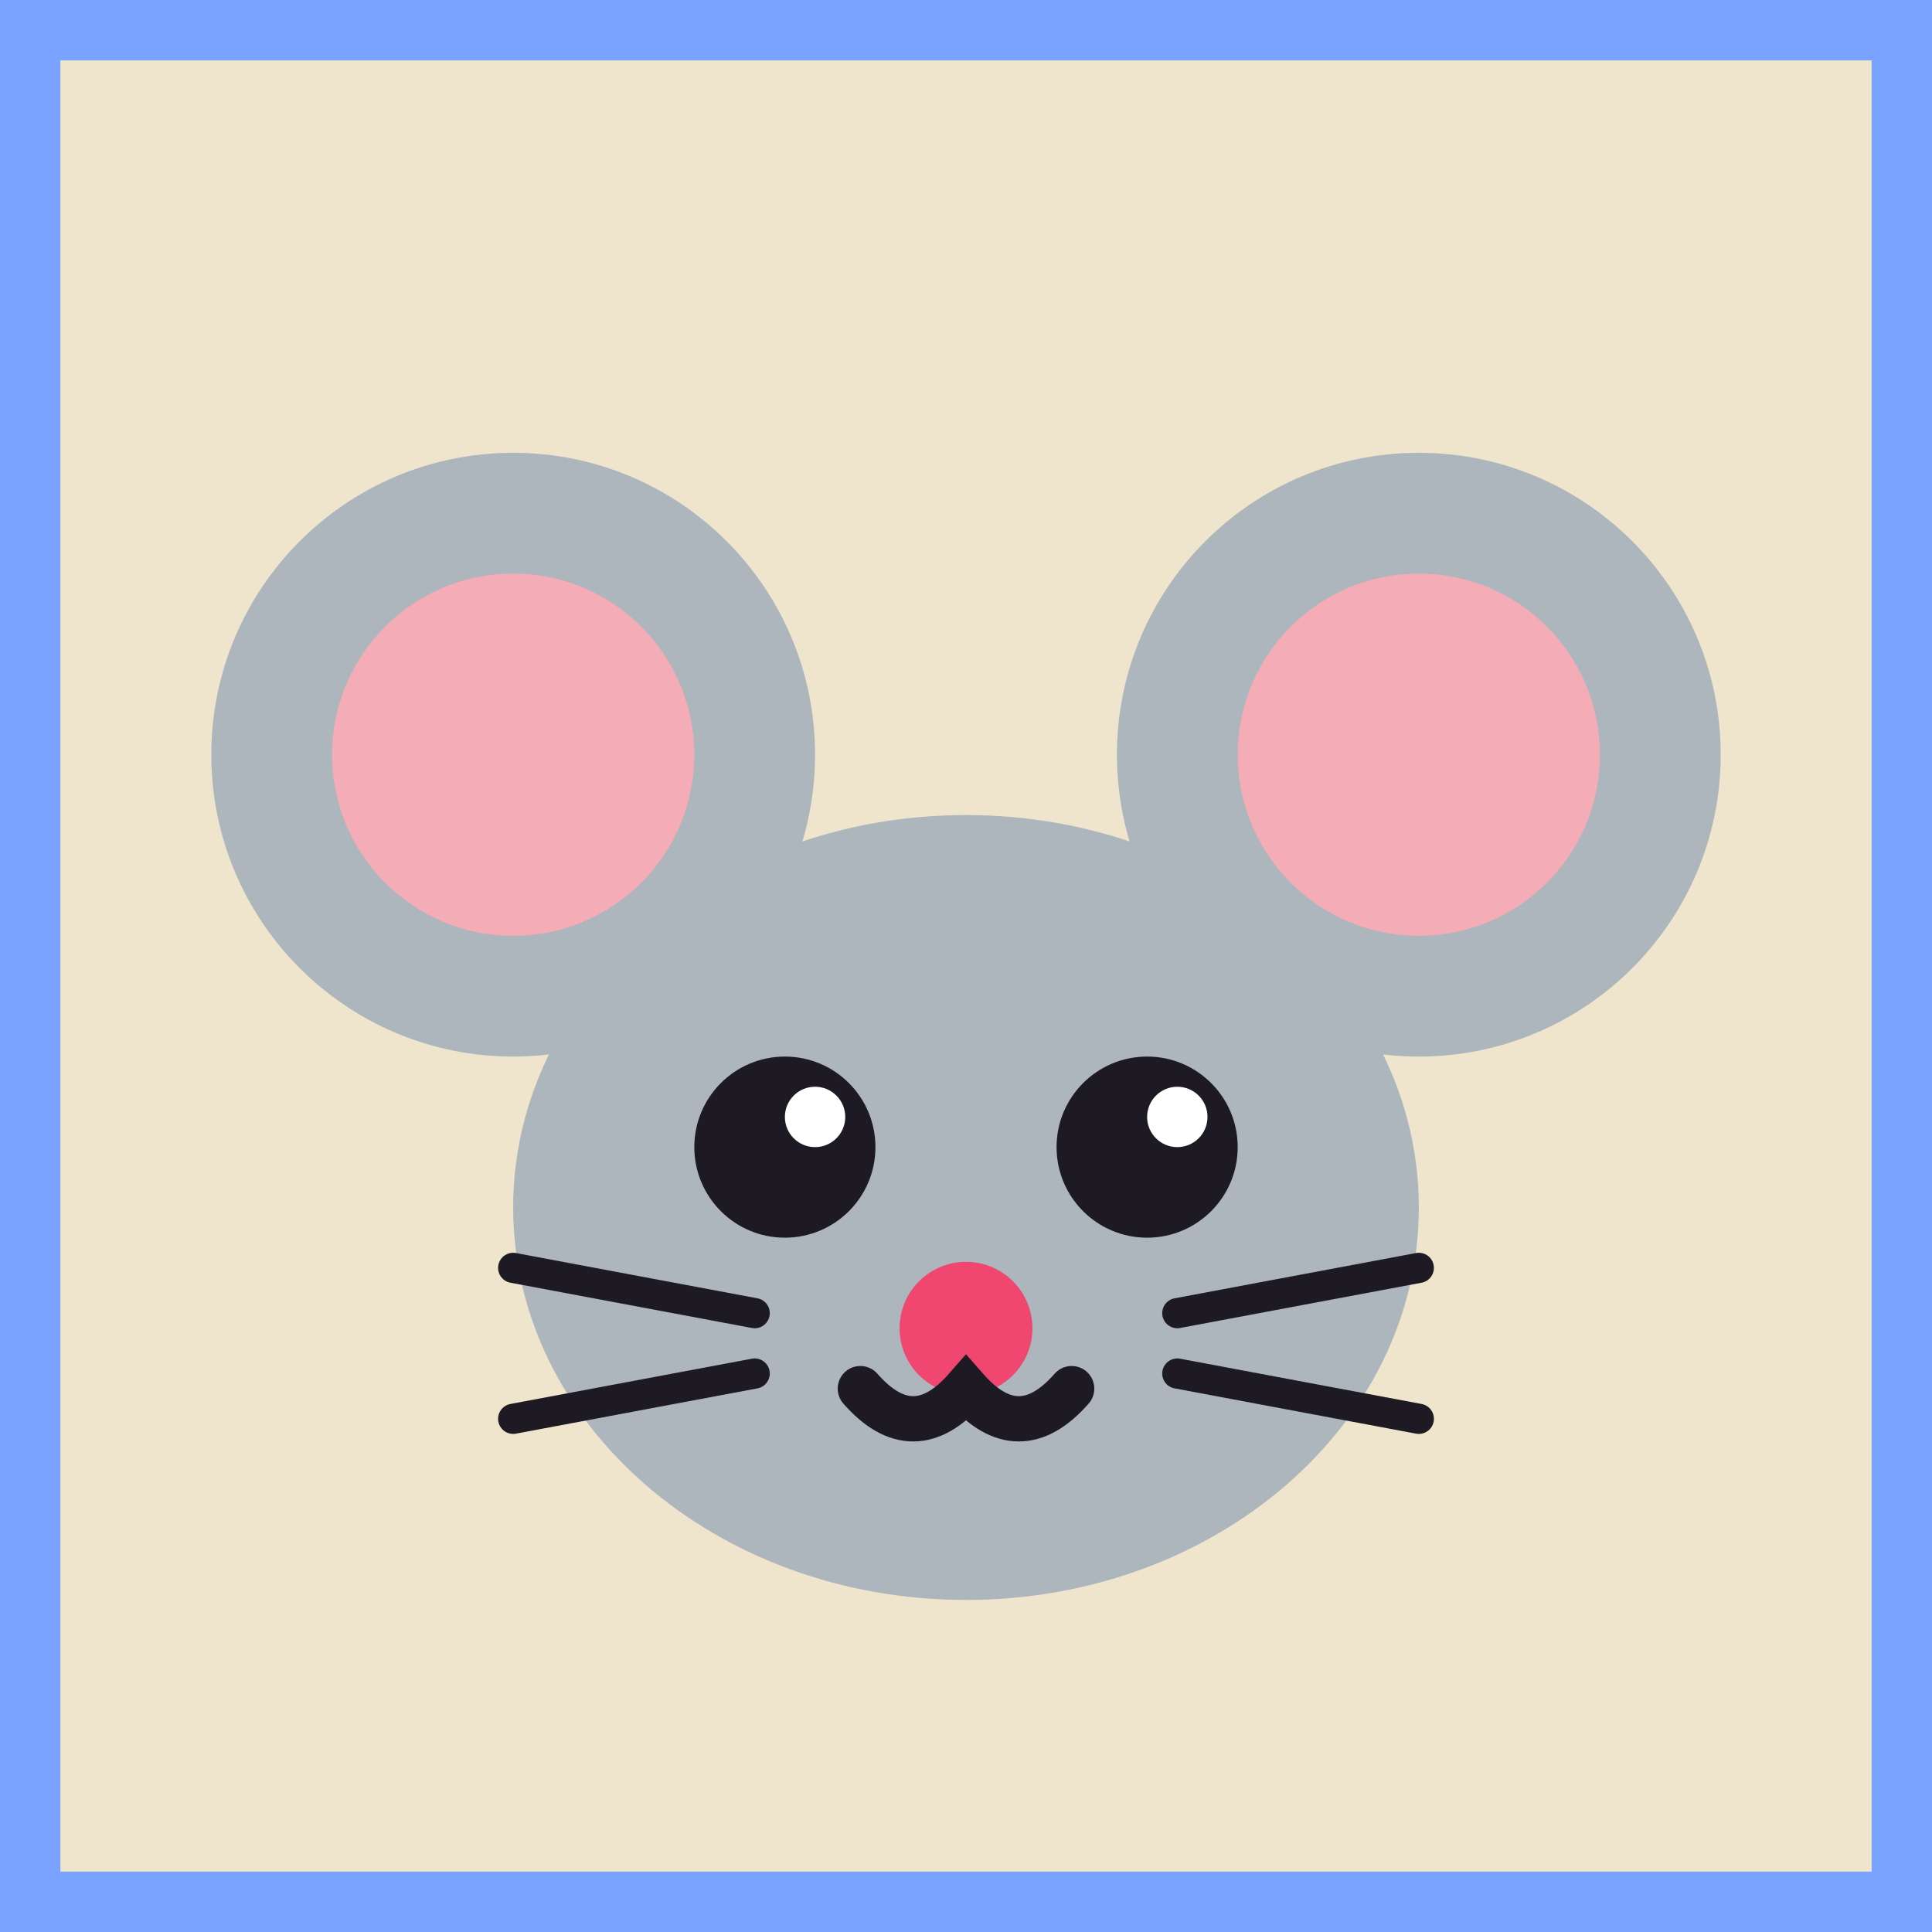
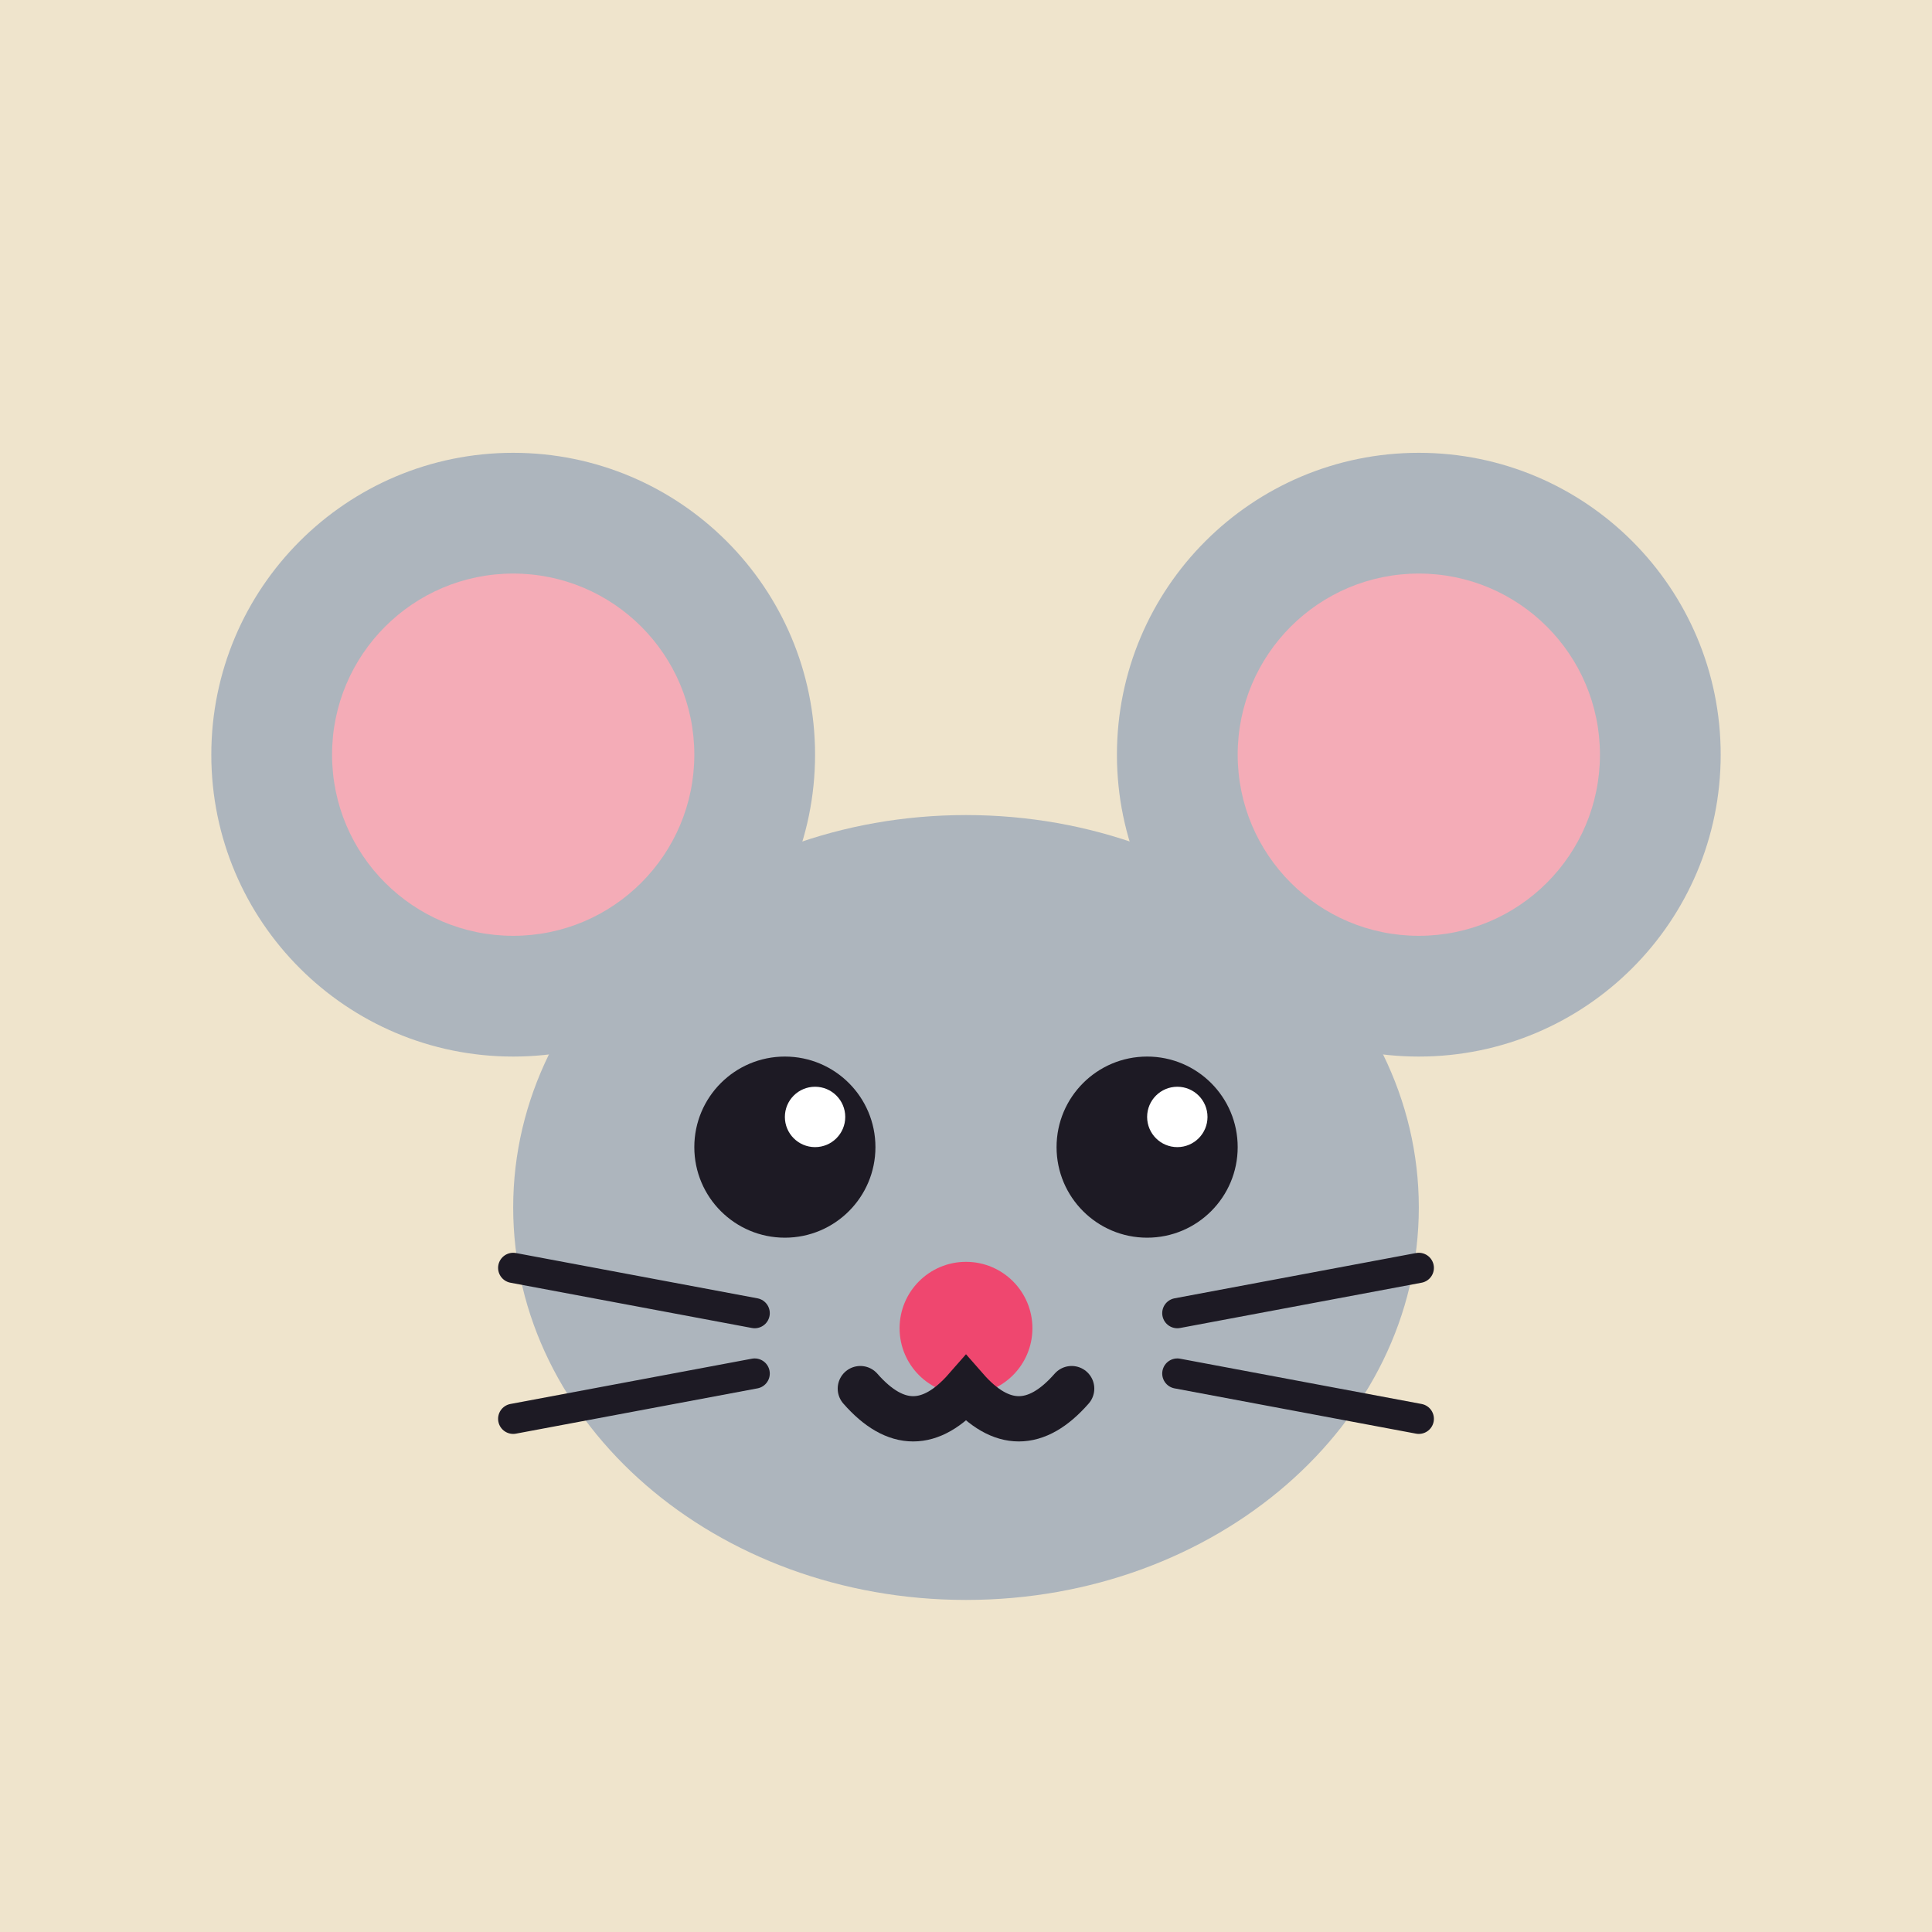
<svg xmlns="http://www.w3.org/2000/svg" viewBox="0 0 64 64">
  <rect width="64" height="64" fill="#efe4cc" />
  <circle cx="17" cy="25" r="10" fill="#adb5bd" />
  <circle cx="47" cy="25" r="10" fill="#adb5bd" />
  <circle cx="17" cy="25" r="6" fill="#f4acb7" />
  <circle cx="47" cy="25" r="6" fill="#f4acb7" />
  <ellipse cx="32" cy="40" rx="15" ry="13" fill="#adb5bd" />
  <circle cx="26" cy="38" r="3" fill="#1d1a24" />
  <circle cx="27" cy="37" r="1" fill="#fff" />
  <circle cx="38" cy="38" r="3" fill="#1d1a24" />
  <circle cx="39" cy="37" r="1" fill="#fff" />
  <circle cx="32" cy="44" r="2.2" fill="#ef476f" />
  <path d="M28.5 46q1.75 2 3.5 0q1.75 2 3.5 0" fill="none" stroke="#1d1a24" stroke-width="1.5" stroke-linecap="round" />
  <path d="M17 42l8 1.5M17 47l8-1.5M47 42l-8 1.5M47 47l-8-1.5" stroke="#1d1a24" stroke-width="1" stroke-linecap="round" />
-   <rect x="1" y="1" width="62" height="62" fill="none" stroke="#7aa2ff" stroke-width="2" />
</svg>
